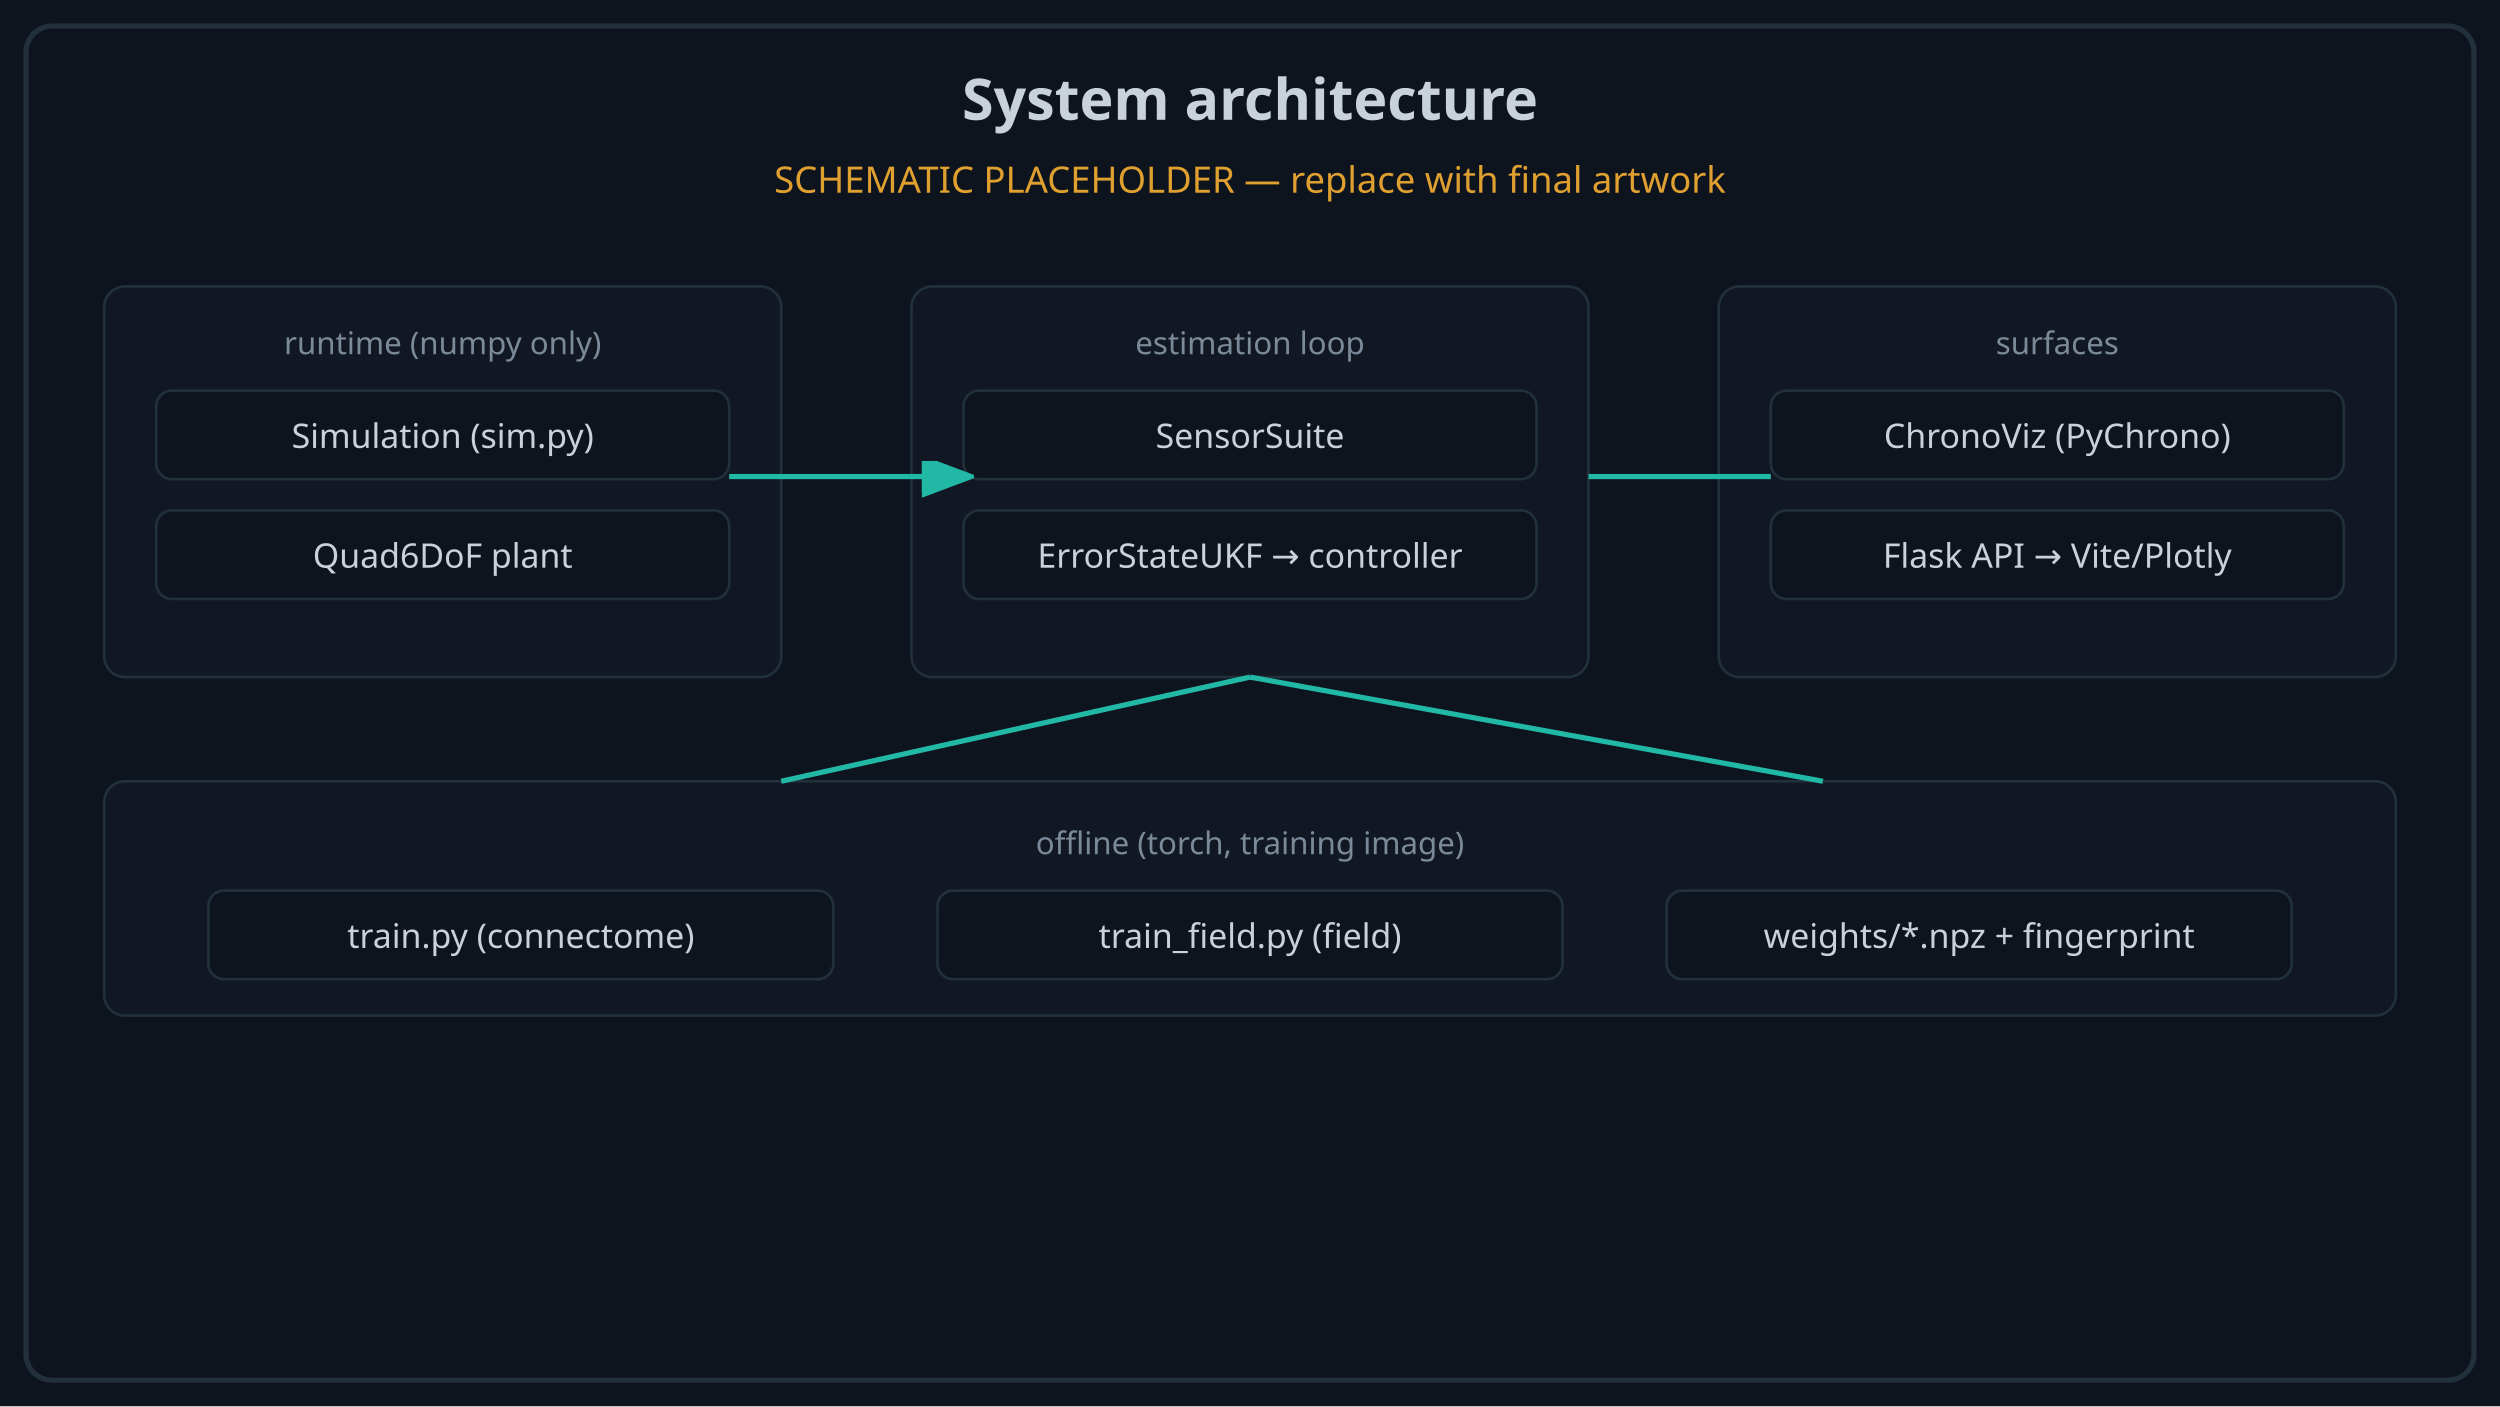
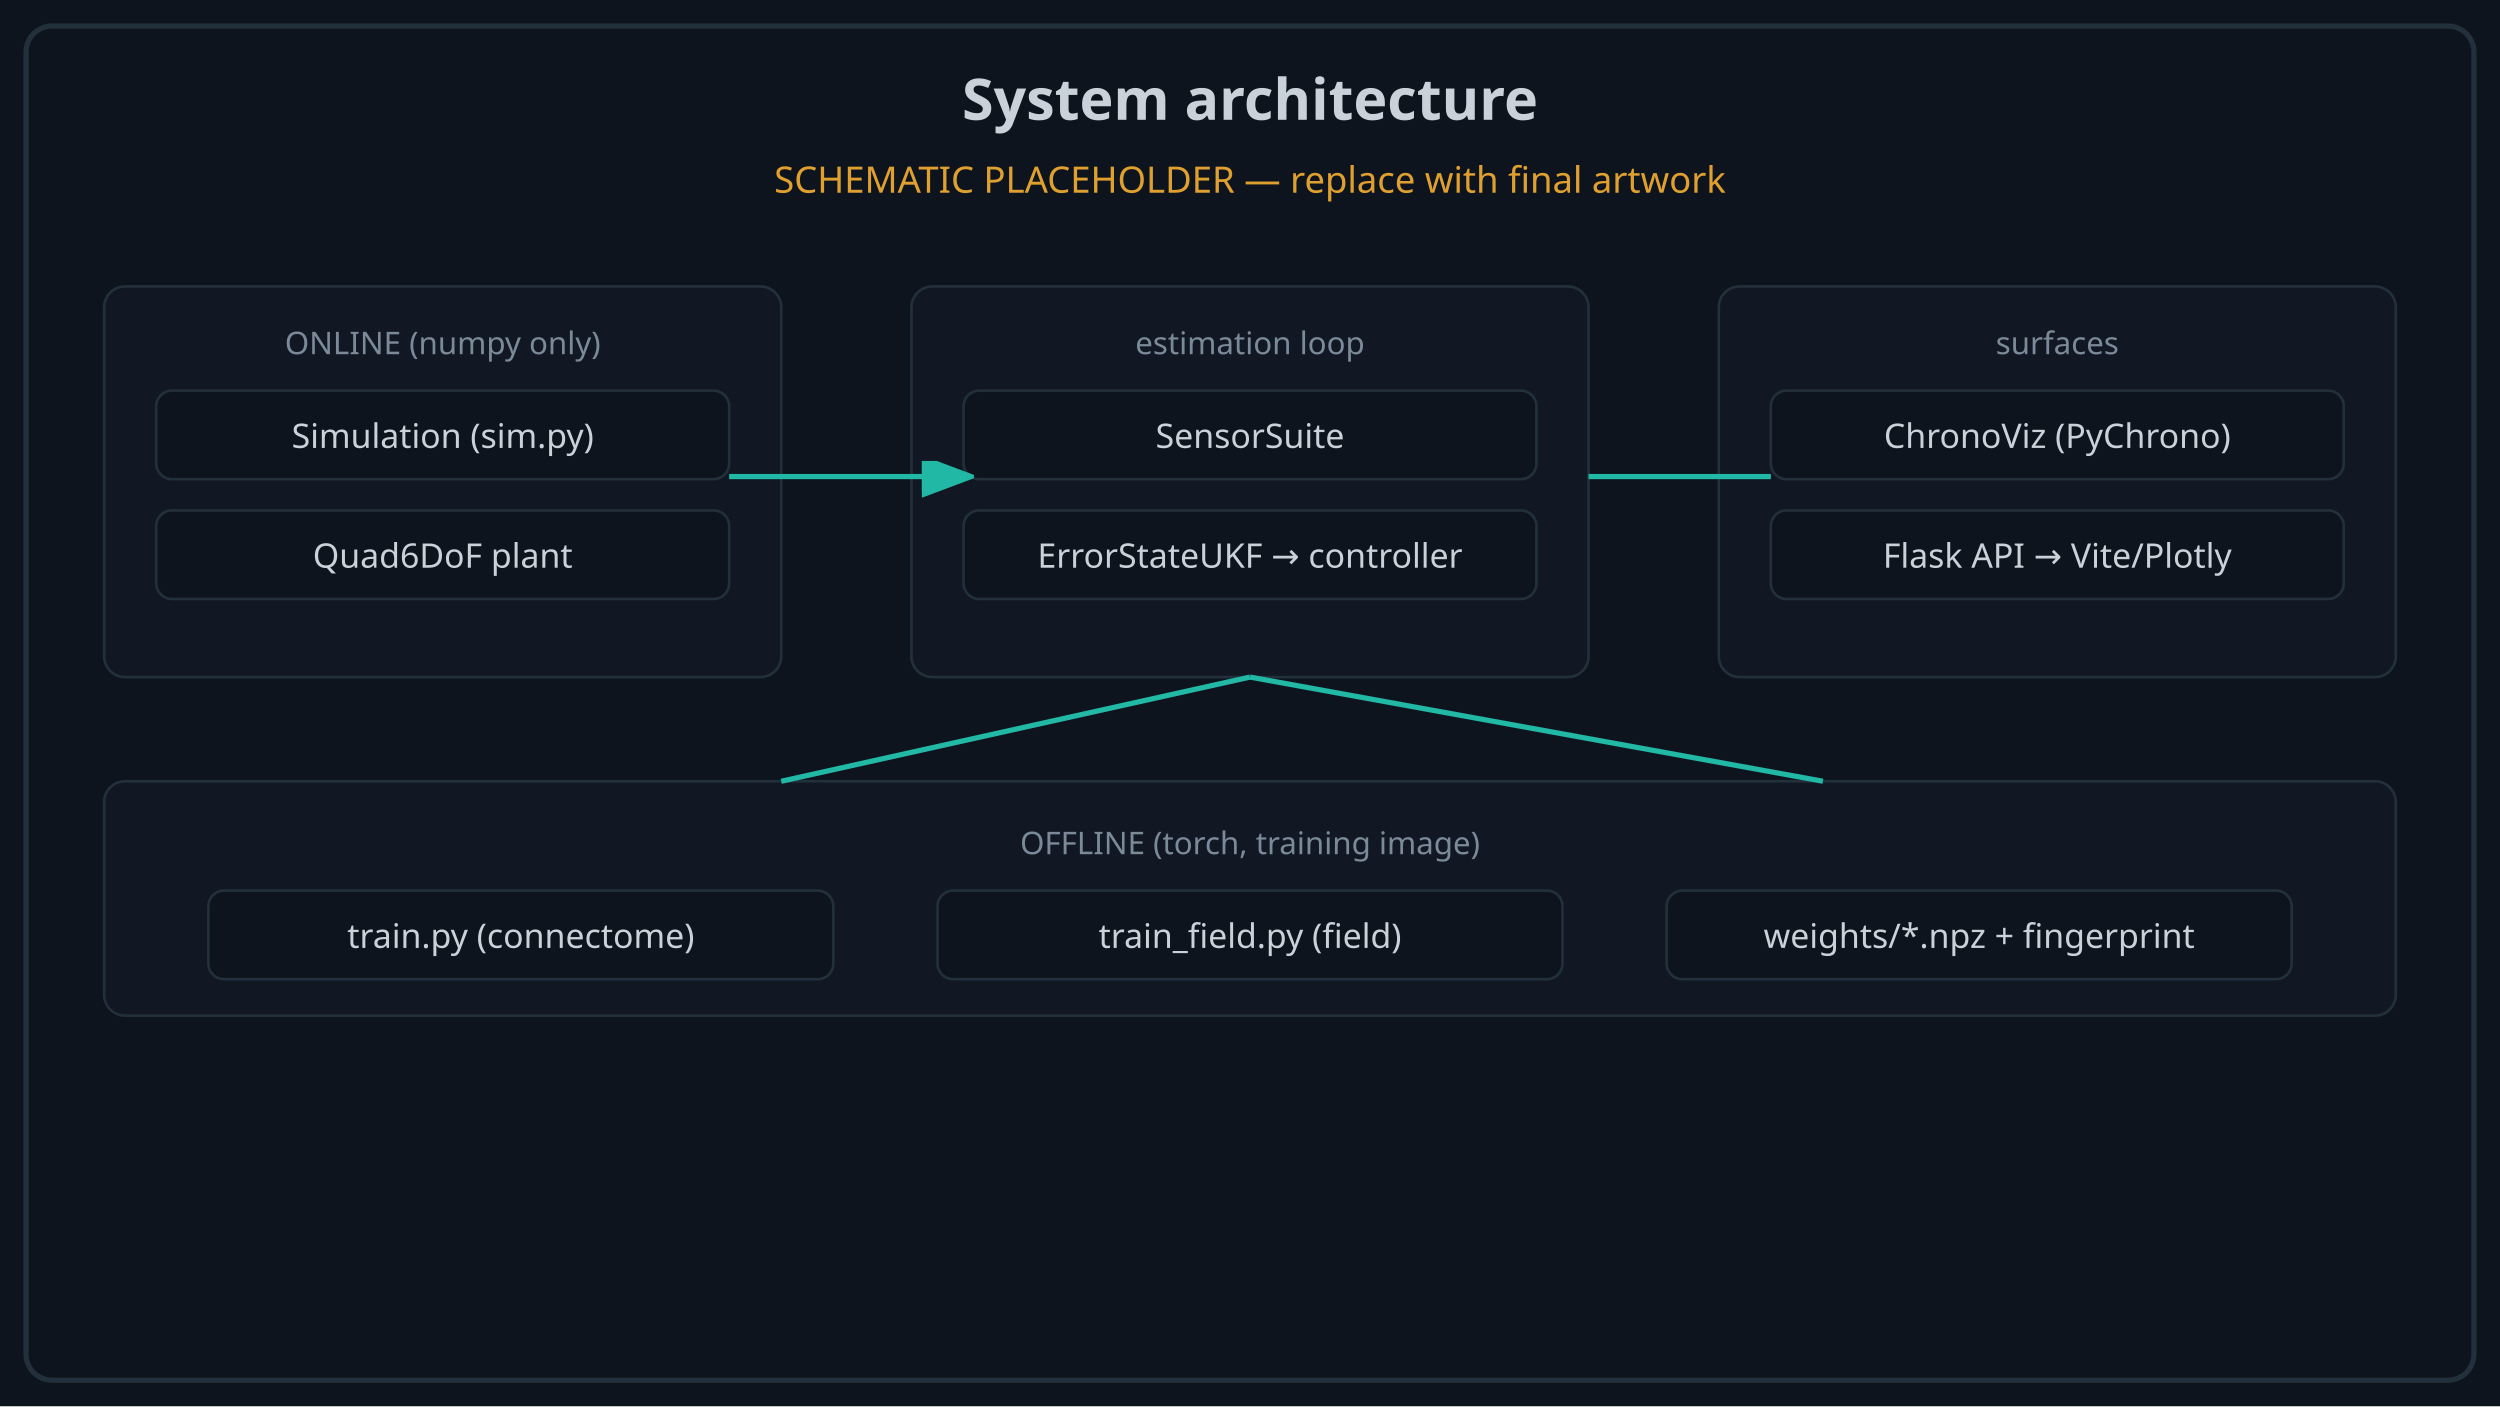
<svg xmlns="http://www.w3.org/2000/svg" viewBox="0 0 960 540" role="img" aria-label="Architecture schematic placeholder">
  <rect width="960" height="540" fill="#0e141d" />
  <rect x="10" y="10" width="940" height="520" fill="none" stroke="#22303c" stroke-width="2" rx="10" />
  <text x="480" y="46" text-anchor="middle" fill="#c9d1d9" font-family="system-ui, sans-serif" font-size="22" font-weight="700">System architecture</text>
  <text x="480" y="74" text-anchor="middle" fill="#e0a030" font-family="system-ui, sans-serif" font-size="14">SCHEMATIC PLACEHOLDER — replace with final artwork</text>
  <g font-family="system-ui, sans-serif" font-size="13" fill="#c9d1d9">
    <rect x="40" y="110" width="260" height="150" fill="#111823" stroke="#22303c" rx="8" />
-     <text x="170" y="136" text-anchor="middle" fill="#7b8a99" font-size="12">runtime (numpy only)</text>
+     <text x="170" y="136" text-anchor="middle" fill="#7b8a99" font-size="12">ONLINE (numpy only)</text>
    <rect x="60" y="150" width="220" height="34" fill="#0e141d" stroke="#22303c" rx="6" />
    <text x="170" y="172" text-anchor="middle">Simulation (sim.py)</text>
    <rect x="60" y="196" width="220" height="34" fill="#0e141d" stroke="#22303c" rx="6" />
    <text x="170" y="218" text-anchor="middle">Quad6DoF plant</text>
    <rect x="350" y="110" width="260" height="150" fill="#111823" stroke="#22303c" rx="8" />
    <text x="480" y="136" text-anchor="middle" fill="#7b8a99" font-size="12">estimation loop</text>
    <rect x="370" y="150" width="220" height="34" fill="#0e141d" stroke="#22303c" rx="6" />
    <text x="480" y="172" text-anchor="middle">SensorSuite</text>
    <rect x="370" y="196" width="220" height="34" fill="#0e141d" stroke="#22303c" rx="6" />
    <text x="480" y="218" text-anchor="middle">ErrorStateUKF → controller</text>
    <rect x="660" y="110" width="260" height="150" fill="#111823" stroke="#22303c" rx="8" />
    <text x="790" y="136" text-anchor="middle" fill="#7b8a99" font-size="12">surfaces</text>
    <rect x="680" y="150" width="220" height="34" fill="#0e141d" stroke="#22303c" rx="6" />
    <text x="790" y="172" text-anchor="middle">ChronoViz (PyChrono)</text>
    <rect x="680" y="196" width="220" height="34" fill="#0e141d" stroke="#22303c" rx="6" />
    <text x="790" y="218" text-anchor="middle">Flask API → Vite/Plotly</text>
    <rect x="40" y="300" width="880" height="90" fill="#111823" stroke="#22303c" rx="8" />
-     <text x="480" y="328" text-anchor="middle" fill="#7b8a99" font-size="12">offline (torch, training image)</text>
+     <text x="480" y="328" text-anchor="middle" fill="#7b8a99" font-size="12">OFFLINE (torch, training image)</text>
    <rect x="80" y="342" width="240" height="34" fill="#0e141d" stroke="#22303c" rx="6" />
    <text x="200" y="364" text-anchor="middle">train.py (connectome)</text>
    <rect x="360" y="342" width="240" height="34" fill="#0e141d" stroke="#22303c" rx="6" />
    <text x="480" y="364" text-anchor="middle">train_field.py (field)</text>
    <rect x="640" y="342" width="240" height="34" fill="#0e141d" stroke="#22303c" rx="6" />
    <text x="760" y="364" text-anchor="middle">weights/*.npz + fingerprint</text>
  </g>
  <g stroke="#22b8a6" stroke-width="2" fill="none" marker-end="url(#a)">
    <defs>
      <marker id="a" markerWidth="10" markerHeight="10" refX="8" refY="3" orient="auto">
        <path d="M0,0 L8,3 L0,6 Z" fill="#22b8a6" />
      </marker>
    </defs>
    <path d="M280,183 L370,183" />
    <path d="M610,183 L680,183" />
    <path d="M480,260 L300,300" />
    <path d="M480,260 L700,300" />
  </g>
</svg>
